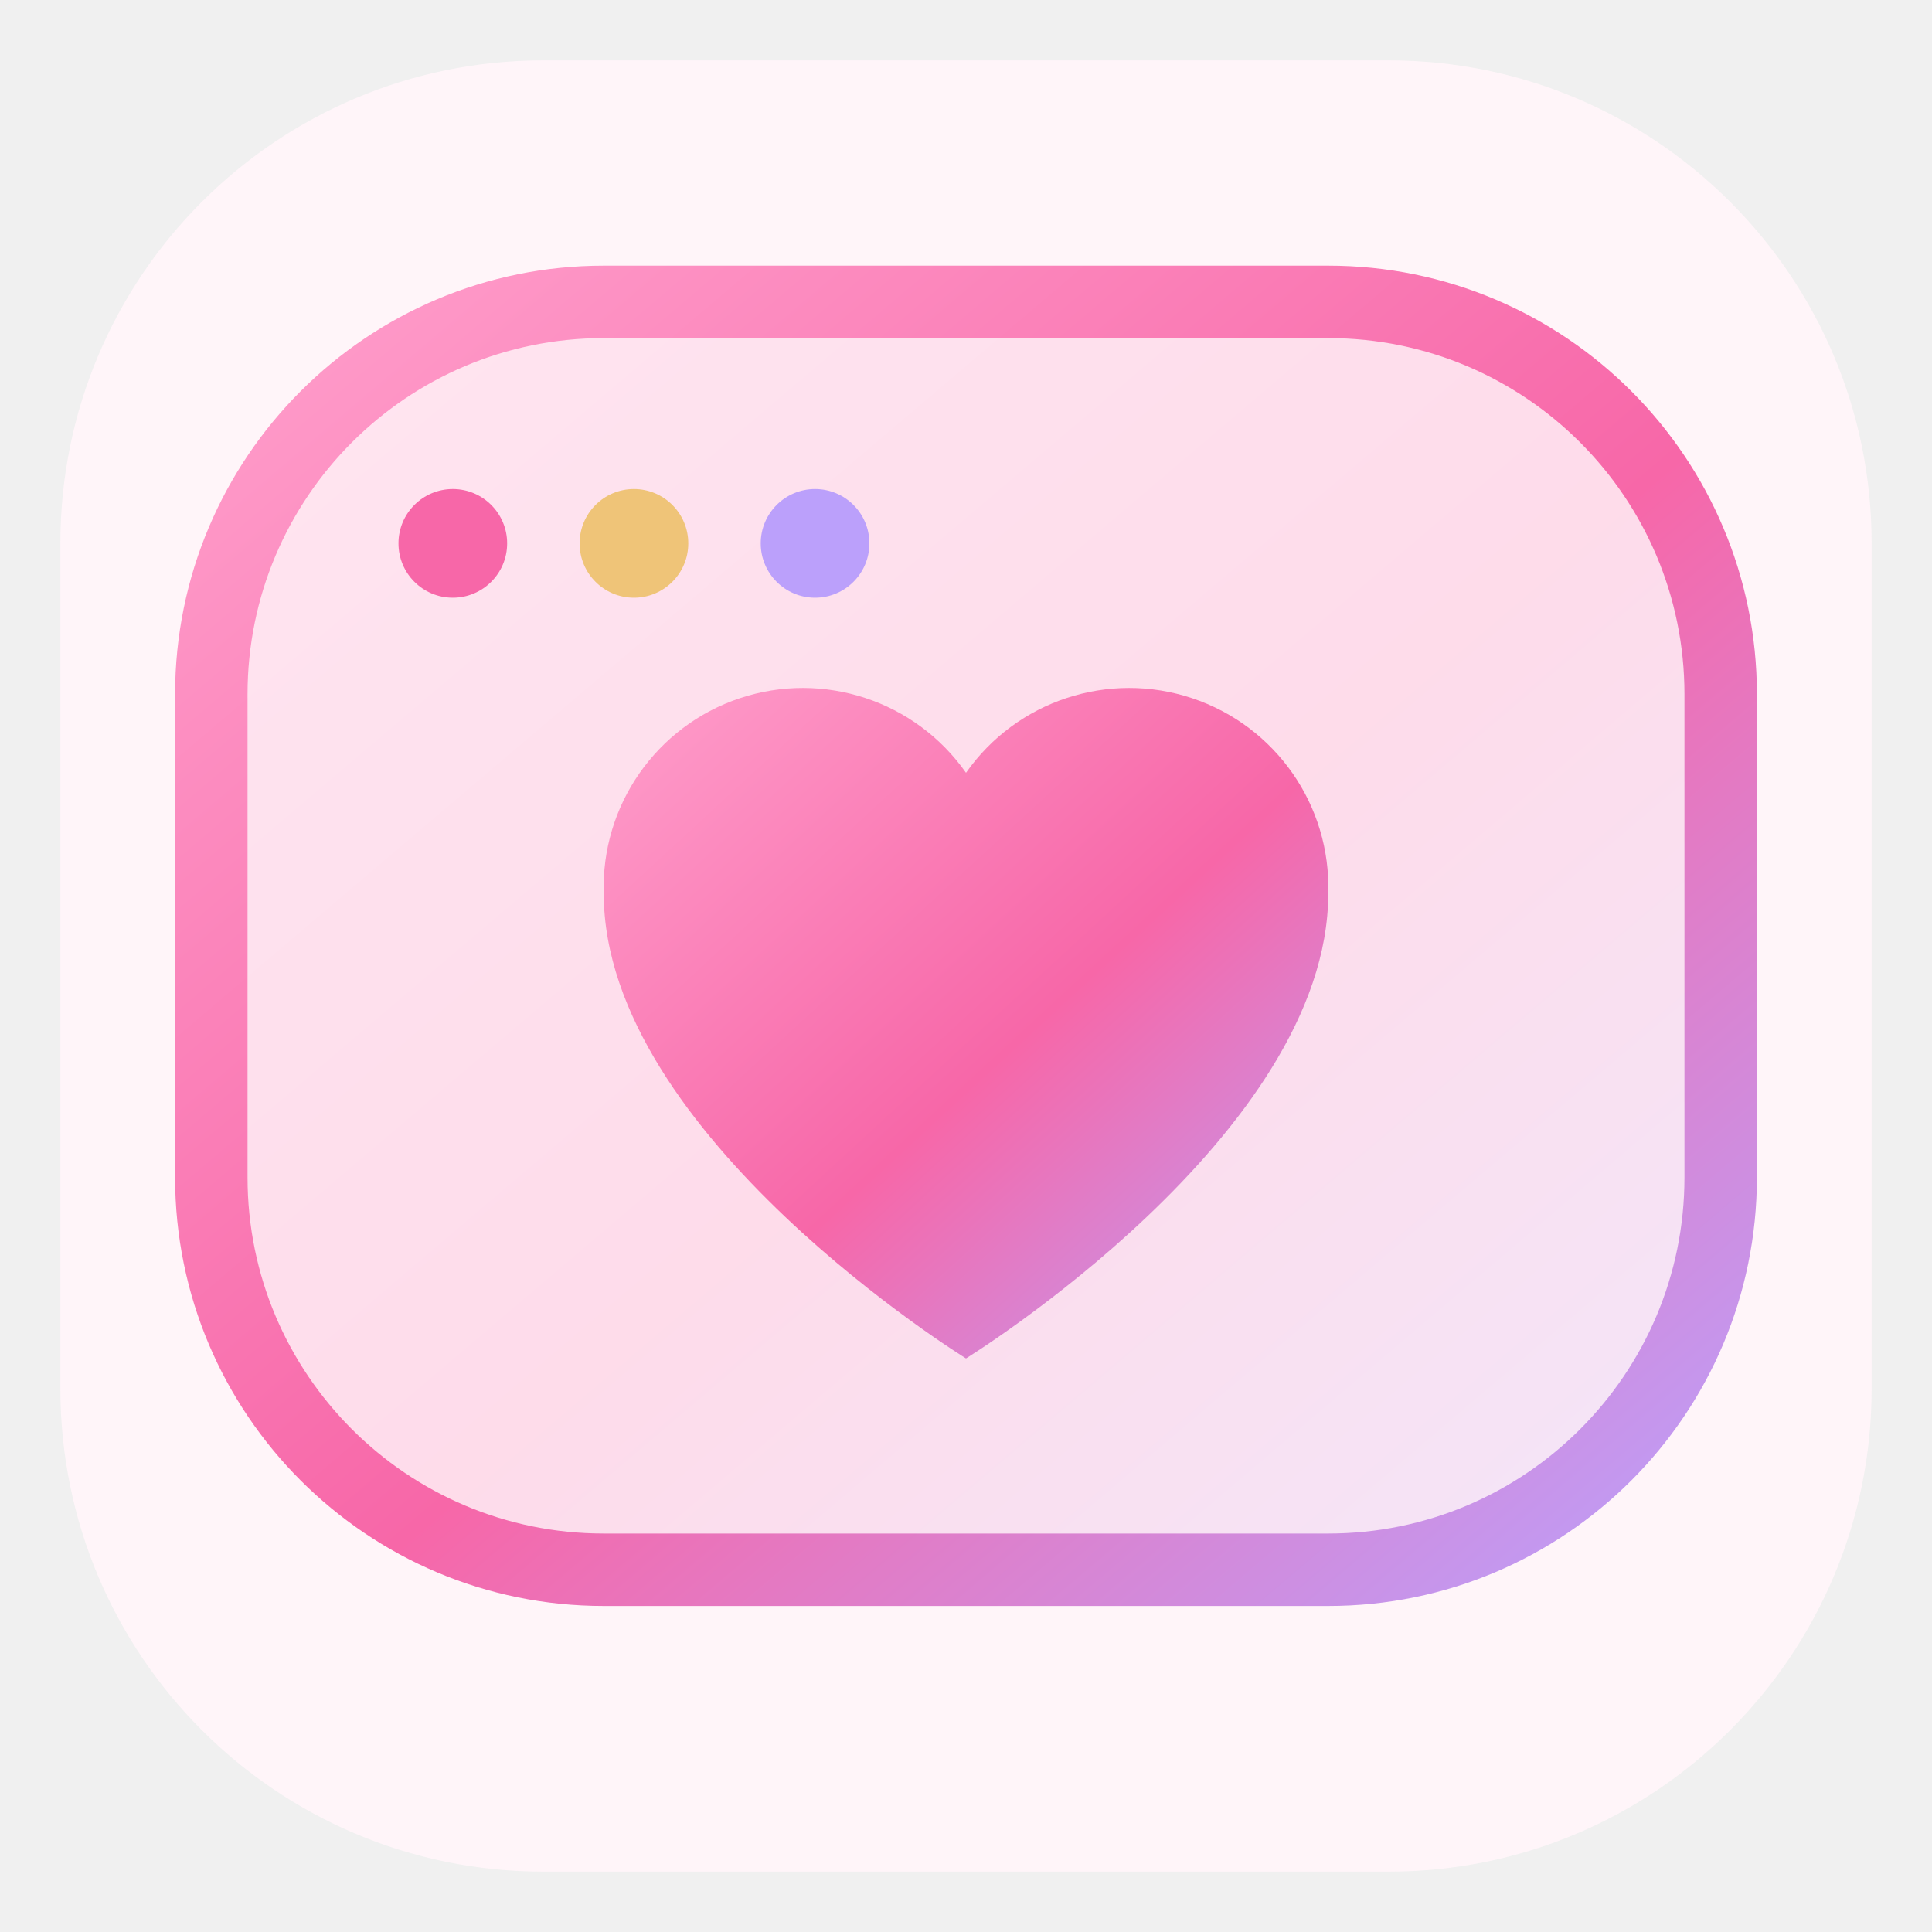
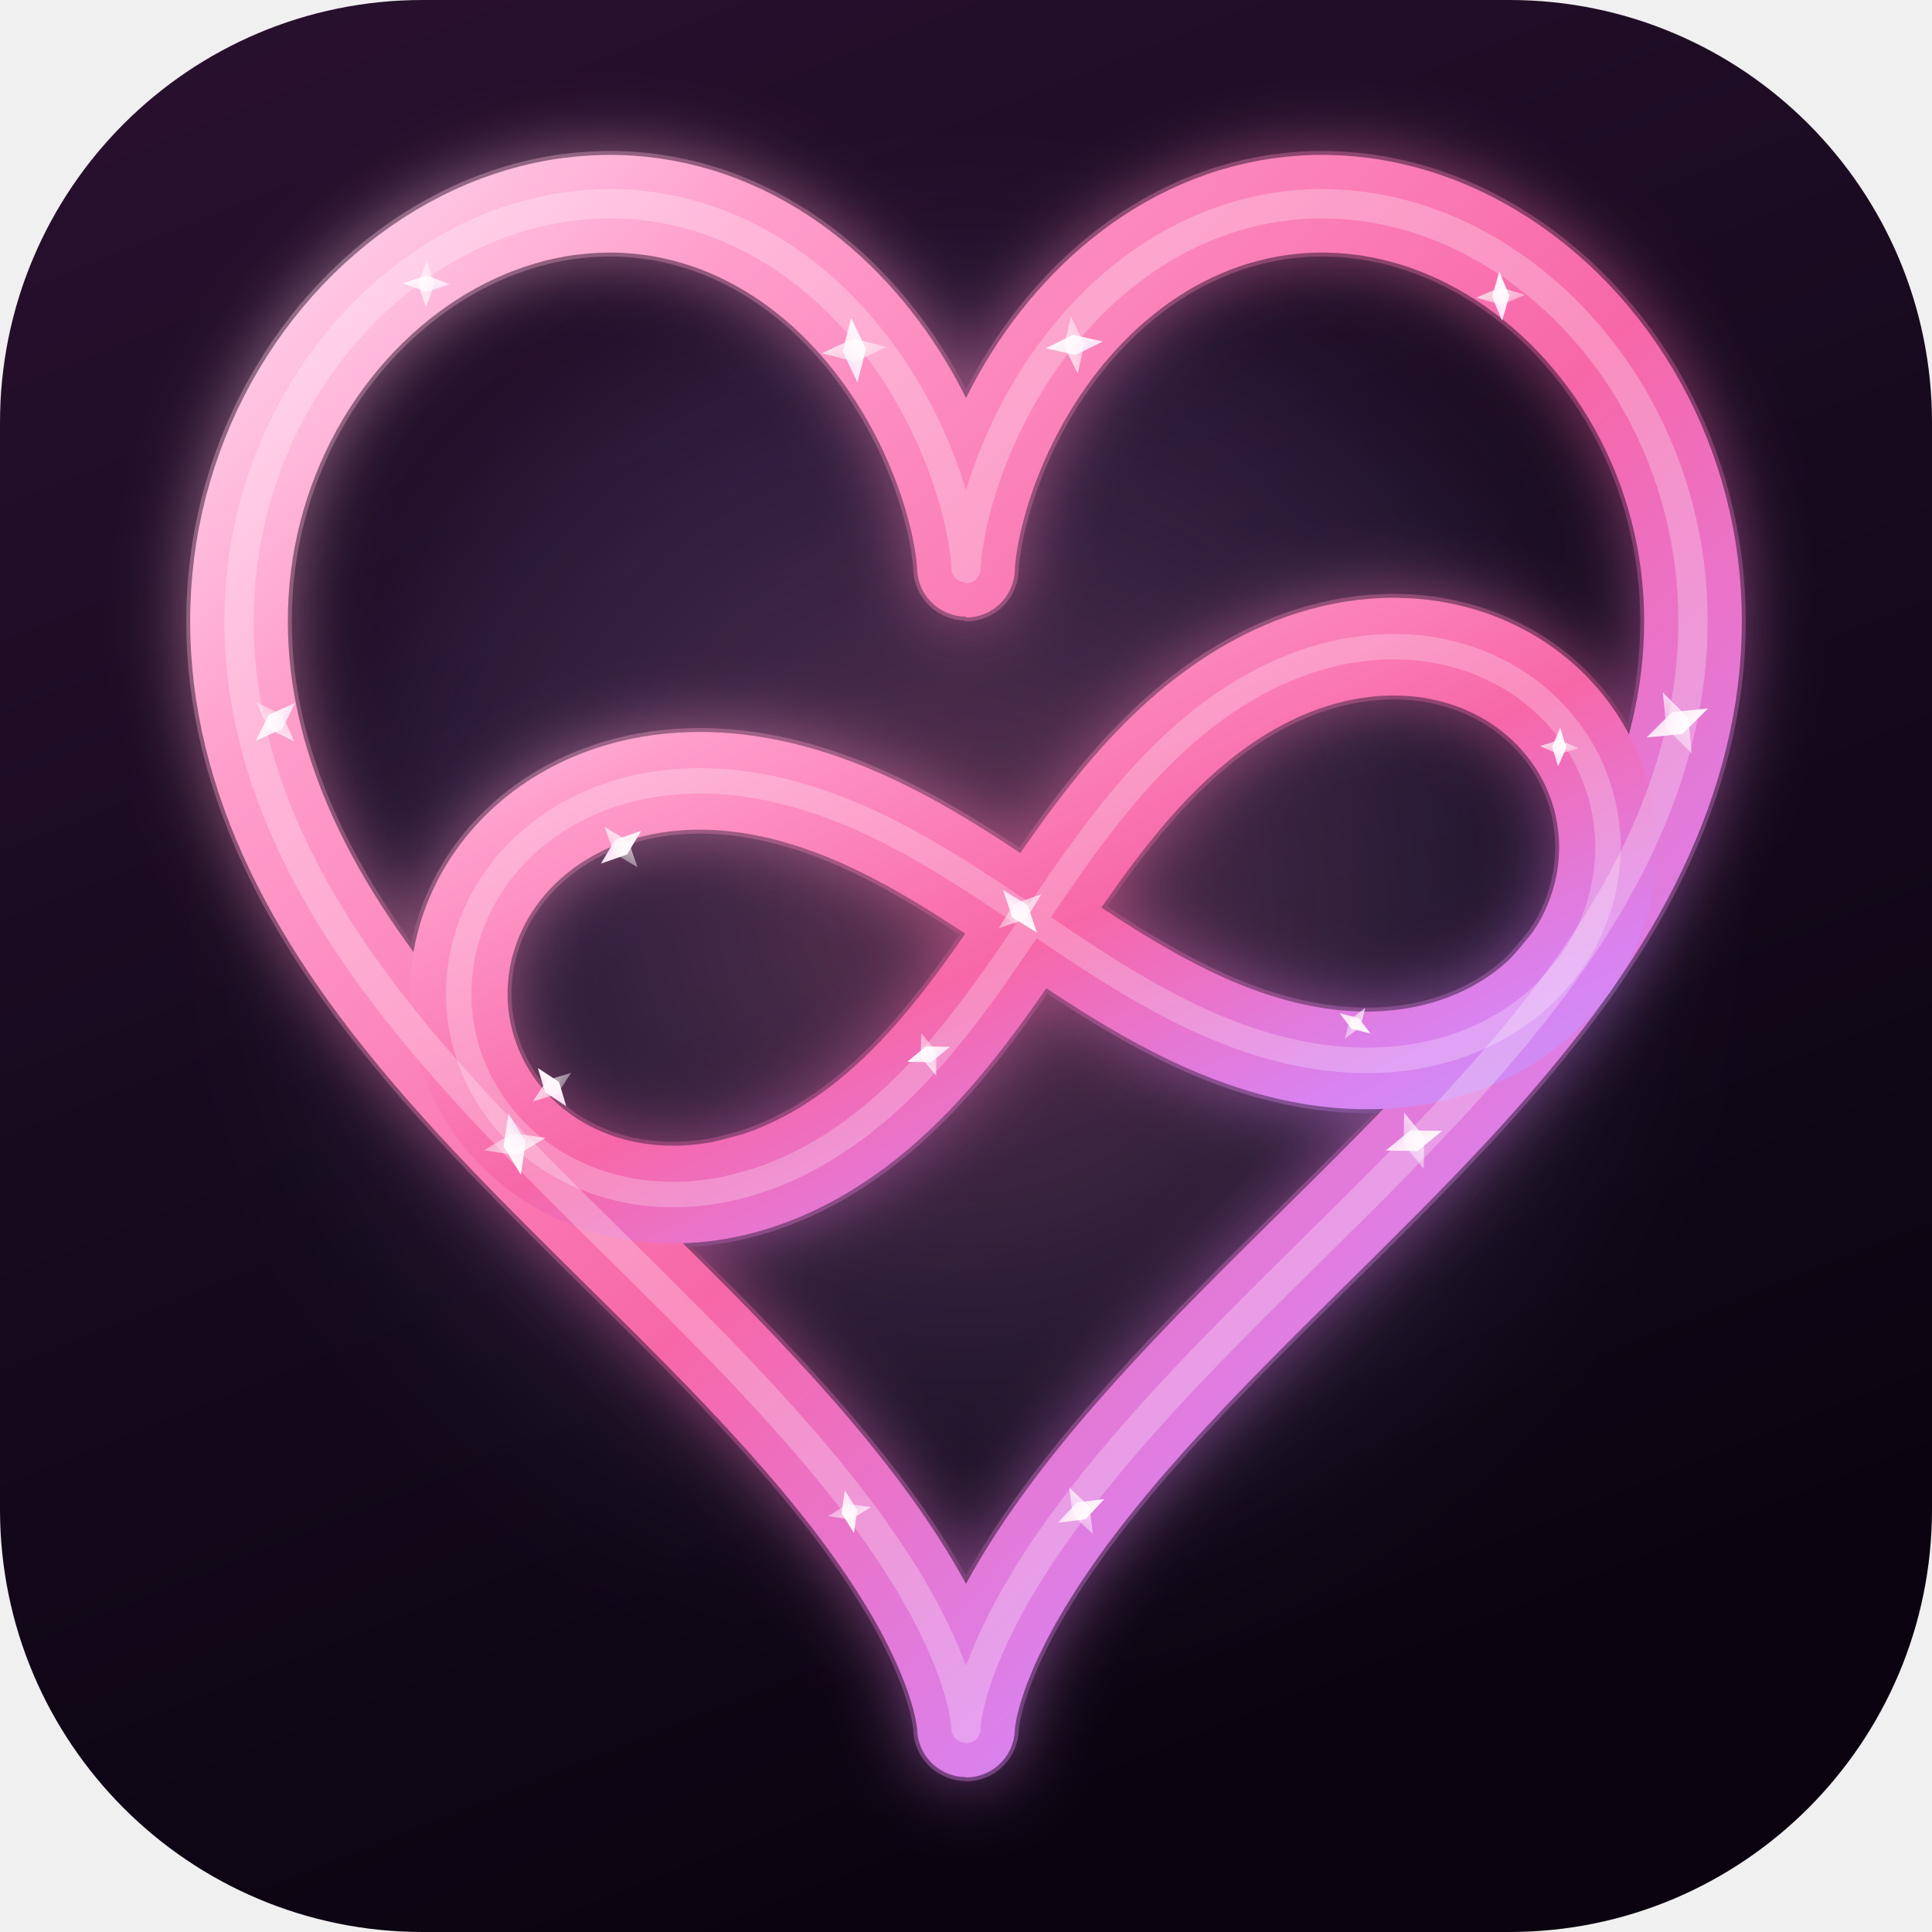
- <svg xmlns="http://www.w3.org/2000/svg" viewBox="0 0 64 64" width="64" height="64">
+ <svg xmlns="http://www.w3.org/2000/svg" viewBox="0 0 512 512" width="512" height="512" role="img" aria-label="LoveOS">
  <defs>
-     <linearGradient id="g" x1="0" y1="0" x2="1" y2="1">
-       <stop offset="0%" stop-color="#ff9ecb" />
-       <stop offset="55%" stop-color="#f767a8" />
+     <linearGradient id="ribbonL" x1="0" y1="0" x2="1" y2="1">
+       <stop offset="0%" stop-color="#ffd9ee" />
+       <stop offset="18%" stop-color="#ff9ecb" />
+       <stop offset="52%" stop-color="#f767a8" />
+       <stop offset="78%" stop-color="#d982f0" />
      <stop offset="100%" stop-color="#bba0fb" />
    </linearGradient>
+     <linearGradient id="bgL" x1="0" y1="0" x2="0.4" y2="1">
+       <stop offset="0%" stop-color="#2a1030" />
+       <stop offset="55%" stop-color="#160a1e" />
+       <stop offset="100%" stop-color="#0b0410" />
+     </linearGradient>
+     <linearGradient id="diamondL" x1="0" y1="0" x2="1" y2="1">
+       <stop offset="0%" stop-color="#ffffff" />
+       <stop offset="60%" stop-color="#ffeaf6" />
+       <stop offset="100%" stop-color="#e8d6ff" />
+     </linearGradient>
+     <linearGradient id="diamond2L" x1="0" y1="1" x2="1" y2="0">
+       <stop offset="0%" stop-color="#ffffff" stop-opacity=".95" />
+       <stop offset="100%" stop-color="#ffffff" stop-opacity=".35" />
+     </linearGradient>
+     <radialGradient id="haloL" cx="50%" cy="48%" r="52%">
+       <stop offset="0%" stop-color="#ff8cc0" stop-opacity=".30" />
+       <stop offset="70%" stop-color="#bba0fb" stop-opacity=".08" />
+       <stop offset="100%" stop-color="#000" stop-opacity="0" />
+     </radialGradient>
+     <filter id="glowL" x="-30%" y="-30%" width="160%" height="160%">
+       <feGaussianBlur stdDeviation="9" result="b" />
+       <feMerge>
+         <feMergeNode in="b" />
+         <feMergeNode in="SourceGraphic" />
+       </feMerge>
+     </filter>
  </defs>
-   <rect x="2" y="2" width="60" height="60" rx="16" fill="#fff5f9" />
-   <rect x="7" y="10" width="50" height="42" rx="13" fill="url(#g)" opacity=".18" />
-   <rect x="7" y="10" width="50" height="42" rx="13" fill="none" stroke="url(#g)" stroke-width="2.4" />
-   <circle cx="15" cy="18" r="1.8" fill="#f767a8" />
-   <circle cx="21" cy="18" r="1.8" fill="#efc478" />
-   <circle cx="27" cy="18" r="1.8" fill="#bba0fb" />
-   <path d="M32 45s-12-7.4-12-15.4A6.6 6.6 0 0 1 32 25.6a6.6 6.6 0 0 1 12 4C44 37.6 32 45 32 45Z" fill="url(#g)" />
+   <defs>
+     <clipPath id="clipL">
+       <rect width="512" height="512" rx="112" />
+     </clipPath>
+   </defs>
+   <rect width="512" height="512" rx="112" fill="url(#bgL)" />
+   <g clip-path="url(#clipL)">
+     <circle cx="256" cy="248" r="212" fill="url(#haloL)" />
+     <g filter="url(#glowL)" opacity=".5">
+       <path d="M256 458C255.99 457.88 256.01 457.76 255.96 457.29C255.92 456.83 255.87 456.12 255.71 455.19C255.56 454.27 255.37 453.1 255.04 451.73C254.72 450.37 254.32 448.77 253.76 446.99C253.2 445.2 252.54 443.2 251.69 441.03C250.85 438.87 249.86 436.5 248.69 433.98C247.51 431.47 246.17 428.77 244.64 425.94C243.1 423.12 241.37 420.13 239.45 417.05C237.53 413.96 235.41 410.72 233.09 407.41C230.78 404.09 228.26 400.65 225.55 397.14C222.85 393.63 219.94 390.03 216.87 386.36C213.8 382.7 210.54 378.95 207.13 375.15C203.72 371.36 200.13 367.5 196.44 363.59C192.74 359.69 188.88 355.73 184.94 351.74C181.01 347.74 176.94 343.7 172.83 339.61C168.73 335.53 164.52 331.41 160.32 327.24C156.12 323.07 151.85 318.87 147.63 314.61C143.41 310.36 139.16 306.07 135.01 301.72C130.85 297.38 126.71 292.99 122.71 288.54C118.71 284.1 114.76 279.61 110.99 275.05C107.22 270.5 103.55 265.89 100.09 261.23C96.64 256.57 93.33 251.84 90.26 247.07C87.2 242.29 84.31 237.45 81.71 232.57C79.1 227.69 76.71 222.74 74.62 217.77C72.53 212.8 70.69 207.77 69.16 202.72C67.63 197.68 66.38 192.59 65.45 187.52C64.51 182.44 63.88 177.33 63.57 172.26C63.26 167.2 63.26 162.12 63.57 157.11C63.88 152.11 64.51 147.11 65.45 142.23C66.38 137.35 67.63 132.52 69.16 127.83C70.69 123.14 72.53 118.53 74.62 114.11C76.71 109.69 79.1 105.38 81.71 101.3C84.31 97.22 87.2 93.3 90.26 89.64C93.33 85.97 96.64 82.5 100.09 79.33C103.55 76.15 107.22 73.2 110.99 70.57C114.76 67.94 118.71 65.58 122.71 63.55C126.71 61.52 130.85 59.79 135.01 58.4C139.16 57.01 143.41 55.93 147.63 55.2C151.85 54.47 156.12 54.07 160.32 54C164.52 53.93 168.73 54.2 172.83 54.78C176.94 55.36 181.01 56.27 184.94 57.46C188.88 58.65 192.74 60.16 196.44 61.91C200.13 63.65 203.72 65.7 207.13 67.93C210.54 70.16 213.8 72.66 216.87 75.28C219.94 77.9 222.85 80.75 225.55 83.67C228.26 86.58 230.78 89.67 233.09 92.77C235.41 95.86 237.53 99.07 239.45 102.23C241.37 105.38 243.1 108.59 244.64 111.68C246.17 114.78 247.51 117.87 248.69 120.78C249.86 123.69 250.85 126.54 251.69 129.16C252.54 131.78 253.2 134.27 253.76 136.5C254.32 138.73 254.72 140.78 255.04 142.53C255.37 144.28 255.56 145.8 255.71 147.01C255.87 148.21 255.92 149.15 255.96 149.76C256.01 150.38 255.99 150.7 256 150.7C256.01 150.7 255.99 150.38 256.04 149.76C256.08 149.15 256.13 148.21 256.29 147.01C256.44 145.8 256.63 144.28 256.96 142.53C257.28 140.78 257.68 138.73 258.24 136.5C258.8 134.27 259.46 131.78 260.31 129.16C261.15 126.54 262.14 123.69 263.31 120.78C264.49 117.87 265.83 114.78 267.36 111.68C268.9 108.59 270.63 105.38 272.55 102.23C274.47 99.07 276.59 95.86 278.91 92.77C281.22 89.67 283.74 86.58 286.45 83.67C289.15 80.75 292.06 77.9 295.13 75.28C298.2 72.66 301.46 70.16 304.87 67.93C308.28 65.7 311.87 63.65 315.56 61.91C319.26 60.16 323.12 58.65 327.06 57.46C330.99 56.27 335.06 55.36 339.17 54.78C343.27 54.2 347.48 53.93 351.68 54C355.88 54.07 360.15 54.47 364.37 55.2C368.59 55.93 372.84 57.01 376.99 58.4C381.15 59.79 385.29 61.52 389.29 63.55C393.29 65.58 397.24 67.94 401.01 70.57C404.78 73.2 408.45 76.15 411.91 79.33C415.36 82.5 418.67 85.97 421.74 89.64C424.8 93.3 427.69 97.22 430.29 101.3C432.9 105.38 435.29 109.69 437.38 114.11C439.47 118.53 441.31 123.14 442.84 127.83C444.37 132.52 445.62 137.35 446.55 142.23C447.49 147.11 448.12 152.11 448.43 157.11C448.74 162.12 448.74 167.2 448.43 172.26C448.12 177.33 447.49 182.44 446.55 187.52C445.62 192.59 444.37 197.68 442.84 202.72C441.31 207.77 439.47 212.8 437.38 217.77C435.29 222.74 432.9 227.69 430.29 232.57C427.69 237.45 424.8 242.29 421.74 247.07C418.67 251.84 415.36 256.57 411.91 261.23C408.45 265.89 404.78 270.5 401.01 275.05C397.24 279.61 393.29 284.1 389.29 288.54C385.29 292.99 381.15 297.38 376.99 301.72C372.84 306.07 368.59 310.36 364.37 314.61C360.15 318.87 355.88 323.07 351.68 327.24C347.48 331.41 343.27 335.53 339.17 339.61C335.06 343.7 330.99 347.74 327.06 351.74C323.12 355.73 319.26 359.69 315.56 363.59C311.87 367.5 308.28 371.36 304.87 375.15C301.46 378.95 298.2 382.7 295.13 386.36C292.06 390.03 289.15 393.63 286.45 397.14C283.74 400.65 281.22 404.09 278.91 407.41C276.59 410.72 274.47 413.96 272.55 417.05C270.63 420.13 268.9 423.12 267.36 425.94C265.83 428.77 264.49 431.47 263.31 433.98C262.14 436.5 261.15 438.87 260.31 441.03C259.46 443.2 258.8 445.2 258.24 446.99C257.68 448.77 257.28 450.37 256.96 451.73C256.63 453.1 256.44 454.27 256.29 455.19C256.13 456.12 256.08 456.83 256.04 457.29C255.99 457.76 256.01 457.88 256 458C255.99 458.12 256.01 458.12 256 458Z" fill="none" stroke="url(#ribbonL)" stroke-width="27.96" stroke-linejoin="round" stroke-linecap="round" />
+       <path d="M416.48 254.9C415.16 256.41 411.45 261.28 408.57 263.97C405.69 266.67 402.48 269.05 399.21 271.08C395.94 273.11 392.44 274.79 388.96 276.17C385.47 277.55 381.86 278.58 378.29 279.36C374.73 280.14 371.12 280.59 367.58 280.84C364.04 281.09 360.51 281.06 357.06 280.86C353.62 280.66 350.22 280.23 346.91 279.66C343.59 279.09 340.35 278.33 337.18 277.47C334.02 276.61 330.93 275.59 327.91 274.49C324.9 273.4 321.96 272.18 319.08 270.9C316.21 269.62 313.41 268.25 310.66 266.84C307.91 265.42 305.22 263.94 302.58 262.42C299.93 260.91 297.34 259.33 294.77 257.75C292.2 256.16 289.68 254.53 287.18 252.9C284.67 251.26 282.19 249.6 279.71 247.94C277.24 246.28 274.78 244.6 272.31 242.93C269.84 241.27 267.38 239.59 264.89 237.94C262.41 236.29 259.92 234.64 257.39 233.02C254.86 231.4 252.31 229.79 249.71 228.23C247.12 226.67 244.49 225.13 241.8 223.65C239.11 222.18 236.38 220.73 233.58 219.37C230.78 218.01 227.93 216.69 225 215.49C222.06 214.28 219.07 213.14 215.99 212.13C212.91 211.13 209.76 210.21 206.53 209.46C203.3 208.71 199.99 208.07 196.62 207.65C193.25 207.23 189.79 206.95 186.3 206.93C182.81 206.91 179.24 207.06 175.68 207.52C172.12 207.98 168.5 208.66 164.95 209.68C161.4 210.7 157.82 212 154.41 213.64C150.99 215.29 147.59 217.26 144.46 219.57C141.33 221.88 138.29 224.55 135.63 227.51C132.97 230.47 130.5 233.8 128.51 237.34C126.51 240.87 124.82 244.76 123.67 248.71C122.53 252.66 121.79 256.9 121.61 261.05C121.43 265.2 121.76 269.52 122.59 273.6C123.42 277.68 124.8 281.79 126.58 285.53C128.36 289.28 130.69 292.9 133.28 296.09C135.88 299.28 138.94 302.2 142.14 304.68C145.35 307.16 148.91 309.27 152.5 310.96C156.1 312.66 159.92 313.94 163.69 314.86C167.47 315.79 171.35 316.29 175.13 316.49C178.91 316.7 182.7 316.52 186.36 316.1C190.02 315.69 193.62 314.93 197.08 314C200.53 313.07 203.89 311.85 207.1 310.51C210.31 309.16 213.39 307.59 216.35 305.93C219.3 304.26 222.11 302.42 224.81 300.51C227.52 298.6 230.08 296.56 232.55 294.48C235.01 292.39 237.36 290.2 239.61 287.99C241.87 285.77 244.02 283.48 246.1 281.17C248.19 278.86 250.17 276.5 252.11 274.13C254.05 271.76 255.91 269.35 257.73 266.93C259.56 264.52 261.32 262.08 263.06 259.64C264.8 257.19 266.5 254.73 268.19 252.28C269.89 249.82 271.55 247.35 273.23 244.89C274.9 242.42 276.56 239.95 278.25 237.49C279.93 235.03 281.62 232.57 283.35 230.13C285.08 227.68 286.82 225.23 288.62 222.81C290.42 220.38 292.25 217.97 294.16 215.58C296.07 213.2 298.02 210.82 300.06 208.5C302.1 206.17 304.21 203.86 306.42 201.62C308.63 199.38 310.92 197.16 313.34 195.04C315.75 192.91 318.26 190.83 320.9 188.88C323.54 186.92 326.29 185.02 329.18 183.29C332.07 181.56 335.08 179.91 338.23 178.48C341.38 177.05 344.67 175.74 348.07 174.69C351.47 173.65 355.01 172.77 358.62 172.22C362.24 171.66 365.99 171.33 369.75 171.37C373.51 171.41 377.38 171.73 381.17 172.47C384.96 173.21 388.82 174.29 392.47 175.79C396.12 177.3 399.78 179.2 403.1 181.49C406.42 183.78 409.63 186.5 412.39 189.53C415.16 192.55 417.69 196.01 419.69 199.64C421.68 203.27 423.32 207.28 424.39 211.3C425.46 215.32 426.06 219.62 426.13 223.77C426.19 227.93 425.72 232.22 424.8 236.24C423.88 240.26 422.42 244.26 420.62 247.92C418.82 251.57 416.52 255.06 414.01 258.17C411.5 261.28 408.58 264.12 405.55 266.6C402.52 269.07 399.18 271.21 395.82 273.02C392.46 274.83 388.91 276.28 385.39 277.45C381.86 278.62 378.23 279.45 374.67 280.04C371.1 280.63 367.51 280.91 364 281C360.49 281.09 357 280.91 353.59 280.58C350.19 280.25 346.84 279.69 343.57 279.02C340.31 278.35 337.12 277.49 334 276.54C330.89 275.6 327.85 274.5 324.89 273.34C321.92 272.18 319.03 270.9 316.2 269.58C313.37 268.25 310.61 266.83 307.9 265.38C305.18 263.93 302.53 262.41 299.91 260.87C297.3 259.33 294.73 257.73 292.19 256.13C289.64 254.52 287.14 252.88 284.65 251.23C282.15 249.59 279.69 247.92 277.21 246.25C274.74 244.59 272.29 242.91 269.81 241.24C267.34 239.58 264.87 237.91 262.38 236.27C259.88 234.62 257.37 232.99 254.82 231.38C252.27 229.78 249.7 228.2 247.07 226.66C244.45 225.12 241.79 223.61 239.07 222.17C236.34 220.73 233.57 219.32 230.73 218.01C227.89 216.7 224.99 215.43 222.01 214.29C219.03 213.15 215.98 212.07 212.85 211.15C209.72 210.22 206.52 209.39 203.24 208.74C199.96 208.1 196.6 207.57 193.18 207.27C189.77 206.98 186.26 206.84 182.74 206.97C179.22 207.1 175.63 207.42 172.06 208.06C168.5 208.7 164.87 209.58 161.35 210.81C157.84 212.03 154.3 213.55 150.96 215.42C147.62 217.29 144.32 219.49 141.33 222.02C138.33 224.56 135.46 227.46 133.01 230.62C130.55 233.79 128.32 237.33 126.59 241.03C124.87 244.72 123.48 248.75 122.65 252.8C121.82 256.85 121.44 261.14 121.6 265.3C121.76 269.46 122.45 273.74 123.61 277.74C124.77 281.73 126.49 285.7 128.56 289.28C130.64 292.87 133.24 296.26 136.06 299.23C138.89 302.19 142.15 304.84 145.51 307.06C148.87 309.28 152.54 311.11 156.22 312.54C159.89 313.98 163.76 314.99 167.55 315.66C171.34 316.33 175.21 316.59 178.96 316.57C182.71 316.56 186.45 316.17 190.04 315.57C193.64 314.97 198.79 313.4 200.54 312.96" fill="none" stroke="url(#ribbonL)" stroke-width="27.96" stroke-linejoin="round" stroke-linecap="round" />
+     </g>
+     <path d="M256 458C255.99 457.88 256.01 457.76 255.96 457.29C255.92 456.83 255.87 456.12 255.71 455.19C255.56 454.27 255.37 453.1 255.04 451.73C254.72 450.37 254.32 448.77 253.76 446.99C253.2 445.2 252.54 443.2 251.69 441.03C250.85 438.87 249.86 436.5 248.69 433.98C247.51 431.47 246.17 428.77 244.64 425.94C243.1 423.12 241.37 420.13 239.45 417.05C237.53 413.96 235.41 410.72 233.09 407.41C230.78 404.09 228.26 400.65 225.55 397.14C222.85 393.63 219.94 390.03 216.87 386.36C213.8 382.7 210.54 378.95 207.13 375.15C203.72 371.36 200.13 367.5 196.44 363.59C192.74 359.69 188.88 355.73 184.94 351.74C181.01 347.74 176.94 343.7 172.83 339.61C168.73 335.53 164.52 331.41 160.32 327.24C156.12 323.07 151.85 318.87 147.63 314.61C143.41 310.36 139.16 306.07 135.01 301.72C130.85 297.38 126.71 292.99 122.71 288.54C118.71 284.1 114.76 279.61 110.99 275.05C107.22 270.5 103.55 265.89 100.09 261.23C96.64 256.57 93.33 251.84 90.26 247.07C87.2 242.29 84.31 237.45 81.71 232.57C79.1 227.69 76.71 222.74 74.62 217.77C72.53 212.8 70.69 207.77 69.16 202.72C67.63 197.68 66.38 192.59 65.45 187.52C64.51 182.44 63.88 177.33 63.57 172.26C63.26 167.2 63.26 162.12 63.57 157.11C63.88 152.11 64.51 147.11 65.45 142.23C66.38 137.35 67.63 132.52 69.16 127.83C70.69 123.14 72.53 118.53 74.62 114.11C76.71 109.69 79.1 105.38 81.71 101.3C84.31 97.22 87.2 93.3 90.26 89.64C93.33 85.97 96.64 82.5 100.09 79.33C103.55 76.15 107.22 73.2 110.99 70.57C114.76 67.94 118.71 65.58 122.71 63.55C126.71 61.52 130.85 59.79 135.01 58.4C139.16 57.01 143.41 55.93 147.63 55.2C151.85 54.47 156.12 54.07 160.32 54C164.52 53.93 168.73 54.2 172.83 54.78C176.94 55.36 181.01 56.27 184.94 57.46C188.88 58.65 192.74 60.16 196.44 61.91C200.13 63.65 203.72 65.7 207.13 67.93C210.54 70.16 213.8 72.66 216.87 75.28C219.94 77.9 222.85 80.75 225.55 83.67C228.26 86.58 230.78 89.67 233.09 92.77C235.41 95.86 237.53 99.07 239.45 102.23C241.37 105.38 243.1 108.59 244.64 111.68C246.17 114.78 247.51 117.87 248.69 120.78C249.86 123.69 250.85 126.54 251.69 129.16C252.54 131.78 253.2 134.27 253.76 136.5C254.32 138.73 254.72 140.78 255.04 142.53C255.37 144.28 255.56 145.8 255.71 147.01C255.87 148.21 255.92 149.15 255.96 149.76C256.01 150.38 255.99 150.7 256 150.7C256.01 150.7 255.99 150.38 256.04 149.76C256.08 149.15 256.13 148.21 256.29 147.01C256.44 145.8 256.63 144.28 256.96 142.53C257.28 140.78 257.68 138.73 258.24 136.5C258.8 134.27 259.46 131.78 260.31 129.16C261.15 126.54 262.14 123.69 263.31 120.78C264.49 117.87 265.83 114.78 267.36 111.68C268.9 108.59 270.63 105.38 272.55 102.23C274.47 99.07 276.59 95.86 278.91 92.77C281.22 89.67 283.74 86.58 286.45 83.67C289.15 80.75 292.06 77.9 295.13 75.28C298.2 72.66 301.46 70.16 304.87 67.93C308.28 65.7 311.87 63.65 315.56 61.91C319.26 60.16 323.12 58.65 327.06 57.46C330.99 56.27 335.06 55.36 339.17 54.78C343.27 54.2 347.48 53.93 351.68 54C355.88 54.07 360.15 54.47 364.37 55.2C368.59 55.93 372.84 57.01 376.99 58.4C381.15 59.79 385.29 61.52 389.29 63.55C393.29 65.58 397.24 67.94 401.01 70.57C404.78 73.2 408.45 76.15 411.91 79.33C415.36 82.5 418.67 85.97 421.74 89.64C424.8 93.3 427.69 97.22 430.29 101.3C432.9 105.38 435.29 109.69 437.38 114.11C439.47 118.53 441.31 123.14 442.84 127.83C444.37 132.52 445.62 137.35 446.55 142.23C447.49 147.11 448.12 152.11 448.43 157.11C448.74 162.12 448.74 167.2 448.43 172.26C448.12 177.33 447.49 182.44 446.55 187.52C445.62 192.59 444.37 197.68 442.84 202.72C441.31 207.77 439.47 212.8 437.38 217.77C435.29 222.74 432.9 227.69 430.29 232.57C427.69 237.45 424.8 242.29 421.74 247.07C418.67 251.84 415.36 256.57 411.91 261.23C408.45 265.89 404.78 270.5 401.01 275.05C397.24 279.61 393.29 284.1 389.29 288.54C385.29 292.99 381.15 297.38 376.99 301.72C372.84 306.07 368.59 310.36 364.37 314.61C360.15 318.87 355.88 323.07 351.68 327.24C347.48 331.41 343.27 335.53 339.17 339.61C335.06 343.7 330.99 347.74 327.06 351.74C323.12 355.73 319.26 359.69 315.56 363.59C311.87 367.5 308.28 371.36 304.87 375.15C301.46 378.95 298.2 382.7 295.13 386.36C292.06 390.03 289.15 393.63 286.45 397.14C283.74 400.65 281.22 404.09 278.91 407.41C276.59 410.72 274.47 413.96 272.55 417.05C270.63 420.13 268.9 423.12 267.36 425.94C265.83 428.77 264.49 431.47 263.31 433.98C262.14 436.5 261.15 438.87 260.31 441.03C259.46 443.2 258.8 445.2 258.24 446.99C257.68 448.77 257.28 450.37 256.96 451.73C256.63 453.1 256.44 454.27 256.29 455.19C256.13 456.12 256.08 456.83 256.04 457.29C255.99 457.76 256.01 457.88 256 458C255.99 458.12 256.01 458.12 256 458Z" fill="none" stroke="url(#ribbonL)" stroke-width="25.89" stroke-linejoin="round" stroke-linecap="round" />
+     <path d="M416.48 254.9C415.16 256.41 411.45 261.28 408.57 263.97C405.69 266.67 402.48 269.05 399.21 271.08C395.94 273.11 392.44 274.79 388.96 276.17C385.47 277.55 381.86 278.58 378.29 279.36C374.73 280.14 371.12 280.59 367.58 280.84C364.04 281.09 360.51 281.06 357.06 280.86C353.62 280.66 350.22 280.23 346.91 279.66C343.59 279.09 340.35 278.33 337.18 277.47C334.02 276.61 330.93 275.59 327.91 274.49C324.9 273.4 321.96 272.18 319.08 270.9C316.21 269.62 313.41 268.25 310.66 266.84C307.91 265.42 305.22 263.94 302.58 262.42C299.93 260.91 297.34 259.33 294.77 257.75C292.2 256.16 289.68 254.53 287.18 252.9C284.67 251.26 282.19 249.6 279.71 247.94C277.24 246.28 274.78 244.6 272.31 242.93C269.84 241.27 267.38 239.59 264.89 237.94C262.41 236.29 259.92 234.64 257.39 233.02C254.86 231.4 252.31 229.79 249.71 228.23C247.12 226.67 244.49 225.13 241.8 223.65C239.11 222.18 236.38 220.73 233.58 219.37C230.78 218.01 227.93 216.69 225 215.49C222.06 214.28 219.07 213.14 215.99 212.13C212.91 211.13 209.76 210.21 206.53 209.46C203.3 208.71 199.99 208.07 196.62 207.65C193.25 207.23 189.79 206.95 186.3 206.93C182.81 206.91 179.24 207.06 175.68 207.52C172.12 207.98 168.5 208.66 164.95 209.68C161.4 210.7 157.82 212 154.41 213.64C150.99 215.29 147.59 217.26 144.46 219.57C141.33 221.88 138.29 224.55 135.63 227.51C132.97 230.47 130.5 233.8 128.51 237.34C126.51 240.87 124.82 244.76 123.67 248.71C122.53 252.66 121.79 256.9 121.61 261.05C121.43 265.2 121.76 269.52 122.59 273.6C123.42 277.68 124.8 281.79 126.58 285.53C128.36 289.28 130.69 292.9 133.28 296.09C135.88 299.28 138.94 302.2 142.14 304.68C145.35 307.16 148.91 309.27 152.5 310.96C156.1 312.66 159.92 313.94 163.69 314.86C167.47 315.79 171.35 316.29 175.13 316.49C178.91 316.7 182.7 316.52 186.36 316.1C190.02 315.69 193.62 314.93 197.08 314C200.53 313.07 203.89 311.85 207.1 310.51C210.31 309.16 213.39 307.59 216.35 305.93C219.3 304.26 222.11 302.42 224.81 300.51C227.52 298.6 230.08 296.56 232.55 294.48C235.01 292.39 237.36 290.2 239.61 287.99C241.87 285.77 244.02 283.48 246.1 281.17C248.19 278.86 250.17 276.5 252.11 274.13C254.05 271.76 255.91 269.35 257.73 266.93C259.56 264.52 261.32 262.08 263.06 259.64C264.8 257.19 266.5 254.73 268.19 252.28C269.89 249.82 271.55 247.35 273.23 244.89C274.9 242.42 276.56 239.95 278.25 237.49C279.93 235.03 281.62 232.57 283.35 230.13C285.08 227.68 286.82 225.23 288.62 222.81C290.42 220.38 292.25 217.97 294.16 215.58C296.07 213.2 298.02 210.82 300.06 208.5C302.1 206.17 304.21 203.86 306.42 201.62C308.63 199.38 310.92 197.16 313.34 195.04C315.75 192.91 318.26 190.83 320.9 188.88C323.54 186.92 326.29 185.02 329.18 183.29C332.07 181.56 335.08 179.91 338.23 178.48C341.38 177.05 344.67 175.74 348.07 174.69C351.47 173.65 355.01 172.77 358.62 172.22C362.24 171.66 365.99 171.33 369.75 171.37C373.51 171.41 377.38 171.73 381.17 172.47C384.96 173.21 388.82 174.29 392.47 175.79C396.12 177.3 399.78 179.2 403.1 181.49C406.42 183.78 409.63 186.5 412.39 189.53C415.16 192.55 417.69 196.01 419.69 199.64C421.68 203.27 423.32 207.28 424.39 211.3C425.46 215.32 426.06 219.62 426.13 223.77C426.19 227.93 425.72 232.22 424.8 236.24C423.88 240.26 422.42 244.26 420.62 247.92C418.82 251.57 416.52 255.06 414.01 258.17C411.5 261.28 408.58 264.12 405.55 266.6C402.52 269.07 399.18 271.21 395.82 273.02C392.46 274.83 388.91 276.28 385.39 277.45C381.86 278.62 378.23 279.45 374.67 280.04C371.1 280.63 367.51 280.91 364 281C360.49 281.09 357 280.91 353.59 280.58C350.19 280.25 346.84 279.69 343.57 279.02C340.31 278.35 337.12 277.49 334 276.54C330.89 275.6 327.85 274.5 324.89 273.34C321.92 272.18 319.03 270.9 316.2 269.58C313.37 268.25 310.61 266.83 307.9 265.38C305.18 263.93 302.53 262.41 299.91 260.87C297.3 259.33 294.73 257.73 292.19 256.13C289.64 254.52 287.14 252.88 284.65 251.23C282.15 249.59 279.69 247.92 277.21 246.25C274.74 244.59 272.29 242.91 269.81 241.24C267.34 239.58 264.87 237.91 262.38 236.27C259.88 234.62 257.37 232.99 254.82 231.38C252.27 229.78 249.7 228.2 247.07 226.66C244.45 225.12 241.79 223.61 239.07 222.17C236.34 220.73 233.57 219.32 230.73 218.01C227.89 216.7 224.99 215.43 222.01 214.29C219.03 213.15 215.98 212.07 212.85 211.15C209.72 210.22 206.52 209.39 203.24 208.74C199.96 208.1 196.6 207.57 193.18 207.27C189.77 206.98 186.26 206.84 182.74 206.97C179.22 207.1 175.63 207.42 172.06 208.06C168.5 208.7 164.87 209.58 161.35 210.81C157.84 212.03 154.3 213.55 150.96 215.42C147.62 217.29 144.32 219.49 141.33 222.02C138.33 224.56 135.46 227.46 133.01 230.62C130.55 233.79 128.32 237.33 126.59 241.03C124.87 244.72 123.48 248.75 122.65 252.8C121.82 256.85 121.44 261.14 121.6 265.3C121.76 269.46 122.45 273.74 123.61 277.74C124.77 281.73 126.49 285.7 128.56 289.28C130.64 292.87 133.24 296.26 136.06 299.23C138.89 302.19 142.15 304.84 145.51 307.06C148.87 309.28 152.54 311.11 156.22 312.54C159.89 313.98 163.76 314.99 167.55 315.66C171.34 316.33 175.21 316.59 178.96 316.57C182.71 316.56 186.45 316.17 190.04 315.57C193.64 314.97 198.79 313.4 200.54 312.96" fill="none" stroke="url(#ribbonL)" stroke-width="25.89" stroke-linejoin="round" stroke-linecap="round" />
+     <path d="M256 458C255.99 457.88 256.01 457.76 255.96 457.29C255.92 456.83 255.87 456.12 255.71 455.19C255.56 454.27 255.37 453.1 255.04 451.73C254.72 450.37 254.32 448.77 253.76 446.99C253.2 445.2 252.54 443.2 251.69 441.03C250.85 438.87 249.86 436.5 248.69 433.98C247.51 431.47 246.17 428.77 244.64 425.94C243.1 423.12 241.37 420.13 239.45 417.05C237.53 413.96 235.41 410.72 233.09 407.41C230.78 404.09 228.26 400.65 225.55 397.14C222.85 393.63 219.94 390.03 216.87 386.36C213.8 382.7 210.54 378.95 207.13 375.15C203.72 371.36 200.13 367.5 196.44 363.59C192.74 359.69 188.88 355.73 184.94 351.74C181.01 347.74 176.94 343.7 172.83 339.61C168.73 335.53 164.52 331.41 160.32 327.24C156.12 323.07 151.85 318.87 147.63 314.61C143.41 310.36 139.16 306.07 135.01 301.72C130.85 297.38 126.71 292.99 122.71 288.54C118.71 284.1 114.76 279.61 110.99 275.05C107.22 270.5 103.55 265.89 100.09 261.23C96.64 256.57 93.33 251.84 90.26 247.07C87.2 242.29 84.31 237.45 81.71 232.57C79.1 227.69 76.71 222.74 74.62 217.77C72.53 212.8 70.69 207.77 69.16 202.72C67.63 197.68 66.38 192.59 65.45 187.52C64.51 182.44 63.88 177.33 63.57 172.26C63.26 167.2 63.26 162.12 63.57 157.11C63.88 152.11 64.51 147.11 65.45 142.23C66.38 137.35 67.63 132.52 69.16 127.83C70.69 123.14 72.53 118.53 74.62 114.11C76.71 109.69 79.1 105.38 81.71 101.3C84.31 97.22 87.2 93.3 90.26 89.64C93.33 85.97 96.64 82.5 100.09 79.33C103.55 76.15 107.22 73.2 110.99 70.57C114.76 67.94 118.71 65.58 122.71 63.55C126.71 61.52 130.85 59.79 135.01 58.4C139.16 57.01 143.41 55.93 147.63 55.2C151.85 54.47 156.12 54.07 160.32 54C164.52 53.93 168.73 54.2 172.83 54.78C176.94 55.36 181.01 56.27 184.94 57.46C188.88 58.65 192.74 60.16 196.44 61.91C200.13 63.65 203.72 65.7 207.13 67.93C210.54 70.16 213.8 72.66 216.87 75.28C219.94 77.9 222.85 80.75 225.55 83.67C228.26 86.58 230.78 89.67 233.09 92.77C235.41 95.86 237.53 99.07 239.45 102.23C241.37 105.38 243.1 108.59 244.64 111.68C246.17 114.78 247.51 117.87 248.69 120.78C249.86 123.69 250.85 126.54 251.69 129.16C252.54 131.78 253.2 134.27 253.76 136.5C254.32 138.73 254.72 140.78 255.04 142.53C255.37 144.28 255.56 145.8 255.71 147.01C255.87 148.21 255.92 149.15 255.96 149.76C256.01 150.38 255.99 150.7 256 150.7C256.01 150.7 255.99 150.38 256.04 149.76C256.08 149.15 256.13 148.21 256.29 147.01C256.44 145.8 256.63 144.28 256.96 142.53C257.28 140.78 257.68 138.73 258.24 136.5C258.8 134.27 259.46 131.78 260.31 129.16C261.15 126.54 262.14 123.69 263.31 120.78C264.49 117.87 265.83 114.78 267.36 111.68C268.9 108.59 270.63 105.38 272.55 102.23C274.47 99.07 276.59 95.86 278.91 92.77C281.22 89.67 283.74 86.58 286.45 83.67C289.15 80.75 292.06 77.9 295.13 75.28C298.2 72.66 301.46 70.16 304.87 67.93C308.28 65.7 311.87 63.65 315.56 61.91C319.26 60.16 323.12 58.65 327.06 57.46C330.99 56.27 335.06 55.36 339.17 54.78C343.27 54.2 347.48 53.93 351.68 54C355.88 54.07 360.15 54.47 364.37 55.2C368.59 55.93 372.84 57.01 376.99 58.4C381.15 59.79 385.29 61.52 389.29 63.55C393.29 65.58 397.24 67.94 401.01 70.57C404.78 73.2 408.45 76.15 411.91 79.33C415.36 82.5 418.67 85.97 421.74 89.64C424.8 93.3 427.69 97.22 430.29 101.3C432.9 105.38 435.29 109.69 437.38 114.11C439.47 118.53 441.31 123.14 442.84 127.83C444.37 132.52 445.62 137.35 446.55 142.23C447.49 147.11 448.12 152.11 448.43 157.11C448.74 162.12 448.74 167.2 448.43 172.26C448.12 177.33 447.49 182.44 446.55 187.52C445.62 192.59 444.37 197.68 442.84 202.72C441.31 207.77 439.47 212.8 437.38 217.77C435.29 222.74 432.9 227.69 430.29 232.57C427.69 237.45 424.8 242.29 421.74 247.07C418.67 251.84 415.36 256.57 411.91 261.23C408.45 265.89 404.78 270.5 401.01 275.05C397.24 279.61 393.29 284.1 389.29 288.54C385.29 292.99 381.15 297.38 376.99 301.72C372.84 306.07 368.59 310.36 364.37 314.61C360.15 318.87 355.88 323.07 351.68 327.24C347.48 331.41 343.27 335.53 339.17 339.61C335.06 343.7 330.99 347.74 327.06 351.74C323.12 355.73 319.26 359.69 315.56 363.59C311.87 367.5 308.28 371.36 304.87 375.15C301.46 378.95 298.2 382.7 295.13 386.36C292.06 390.03 289.15 393.63 286.45 397.14C283.74 400.65 281.22 404.09 278.91 407.41C276.59 410.72 274.47 413.96 272.55 417.05C270.63 420.13 268.9 423.12 267.36 425.94C265.83 428.77 264.49 431.47 263.31 433.98C262.14 436.5 261.15 438.87 260.31 441.03C259.46 443.2 258.8 445.2 258.24 446.99C257.68 448.77 257.28 450.37 256.96 451.73C256.63 453.1 256.44 454.27 256.29 455.19C256.13 456.12 256.08 456.83 256.04 457.29C255.99 457.76 256.01 457.88 256 458C255.99 458.12 256.01 458.12 256 458Z" fill="none" stroke="#fff" stroke-opacity="0.26" stroke-width="7.77" stroke-linejoin="round" stroke-linecap="round" />
+     <path d="M416.48 254.9C415.16 256.41 411.45 261.28 408.57 263.97C405.69 266.67 402.48 269.05 399.21 271.08C395.94 273.11 392.44 274.79 388.96 276.17C385.47 277.55 381.86 278.58 378.29 279.36C374.73 280.14 371.12 280.59 367.58 280.84C364.04 281.09 360.51 281.06 357.06 280.86C353.62 280.66 350.22 280.23 346.91 279.66C343.59 279.09 340.35 278.33 337.18 277.47C334.02 276.61 330.93 275.59 327.91 274.49C324.9 273.4 321.96 272.18 319.08 270.9C316.21 269.62 313.41 268.25 310.66 266.84C307.91 265.42 305.22 263.94 302.58 262.42C299.93 260.91 297.34 259.33 294.77 257.75C292.2 256.16 289.68 254.53 287.18 252.9C284.67 251.26 282.19 249.6 279.71 247.94C277.24 246.28 274.78 244.6 272.31 242.93C269.84 241.27 267.38 239.59 264.89 237.94C262.41 236.29 259.92 234.64 257.39 233.02C254.86 231.4 252.31 229.79 249.71 228.23C247.12 226.67 244.49 225.13 241.8 223.65C239.11 222.18 236.38 220.73 233.58 219.37C230.78 218.01 227.93 216.69 225 215.49C222.06 214.28 219.07 213.14 215.99 212.13C212.91 211.13 209.76 210.21 206.53 209.46C203.3 208.71 199.99 208.07 196.62 207.65C193.25 207.23 189.79 206.95 186.3 206.93C182.81 206.91 179.24 207.06 175.68 207.52C172.12 207.98 168.5 208.66 164.95 209.68C161.4 210.7 157.82 212 154.41 213.64C150.99 215.29 147.59 217.26 144.46 219.57C141.33 221.88 138.29 224.55 135.63 227.51C132.97 230.47 130.5 233.8 128.51 237.34C126.51 240.87 124.82 244.76 123.67 248.71C122.53 252.66 121.79 256.9 121.61 261.05C121.43 265.2 121.76 269.52 122.59 273.6C123.42 277.68 124.8 281.79 126.58 285.53C128.36 289.28 130.69 292.9 133.28 296.09C135.88 299.28 138.94 302.2 142.14 304.68C145.35 307.16 148.91 309.27 152.5 310.96C156.1 312.66 159.92 313.94 163.69 314.86C167.47 315.79 171.35 316.29 175.13 316.49C178.91 316.7 182.7 316.52 186.36 316.1C190.02 315.69 193.62 314.93 197.08 314C200.53 313.07 203.89 311.85 207.1 310.51C210.31 309.16 213.39 307.59 216.35 305.93C219.3 304.26 222.11 302.42 224.81 300.51C227.52 298.6 230.08 296.56 232.55 294.48C235.01 292.39 237.36 290.2 239.61 287.99C241.87 285.77 244.02 283.48 246.1 281.17C248.19 278.86 250.17 276.5 252.11 274.13C254.05 271.76 255.91 269.35 257.73 266.93C259.56 264.52 261.32 262.08 263.06 259.64C264.8 257.19 266.5 254.73 268.19 252.28C269.89 249.82 271.55 247.35 273.23 244.89C274.9 242.42 276.56 239.95 278.25 237.49C279.93 235.03 281.62 232.57 283.35 230.13C285.08 227.68 286.82 225.23 288.62 222.81C290.42 220.38 292.25 217.97 294.16 215.58C296.07 213.2 298.02 210.82 300.06 208.5C302.1 206.17 304.21 203.86 306.42 201.62C308.63 199.38 310.92 197.16 313.34 195.04C315.75 192.91 318.26 190.83 320.9 188.88C323.54 186.92 326.29 185.02 329.18 183.29C332.07 181.56 335.08 179.91 338.23 178.48C341.38 177.05 344.67 175.74 348.07 174.69C351.47 173.65 355.01 172.77 358.62 172.22C362.24 171.66 365.99 171.33 369.75 171.37C373.51 171.41 377.38 171.73 381.17 172.47C384.96 173.21 388.82 174.29 392.47 175.79C396.12 177.3 399.78 179.2 403.1 181.49C406.42 183.78 409.63 186.5 412.39 189.53C415.16 192.55 417.69 196.01 419.69 199.64C421.68 203.27 423.32 207.28 424.39 211.3C425.46 215.32 426.06 219.62 426.13 223.77C426.19 227.93 425.72 232.22 424.8 236.24C423.88 240.26 422.42 244.26 420.62 247.92C418.82 251.57 416.52 255.06 414.01 258.17C411.5 261.28 408.58 264.12 405.55 266.6C402.52 269.07 399.18 271.21 395.82 273.02C392.46 274.83 388.91 276.28 385.39 277.45C381.86 278.62 378.23 279.45 374.67 280.04C371.1 280.63 367.51 280.91 364 281C360.49 281.09 357 280.91 353.59 280.58C350.19 280.25 346.84 279.69 343.57 279.02C340.31 278.35 337.12 277.49 334 276.54C330.89 275.6 327.85 274.5 324.89 273.34C321.92 272.18 319.03 270.9 316.2 269.58C313.37 268.25 310.61 266.83 307.9 265.38C305.18 263.93 302.53 262.41 299.91 260.87C297.3 259.33 294.73 257.73 292.19 256.13C289.64 254.52 287.14 252.88 284.65 251.23C282.15 249.59 279.69 247.92 277.21 246.25C274.74 244.59 272.29 242.91 269.81 241.24C267.34 239.58 264.87 237.91 262.38 236.27C259.88 234.62 257.37 232.99 254.82 231.38C252.27 229.78 249.7 228.2 247.07 226.66C244.45 225.12 241.79 223.61 239.07 222.17C236.34 220.73 233.57 219.32 230.73 218.01C227.89 216.7 224.99 215.43 222.01 214.29C219.03 213.15 215.98 212.07 212.85 211.15C209.72 210.22 206.52 209.39 203.24 208.74C199.96 208.1 196.6 207.57 193.18 207.27C189.77 206.98 186.26 206.84 182.74 206.97C179.22 207.1 175.63 207.42 172.06 208.06C168.5 208.7 164.87 209.58 161.35 210.81C157.84 212.03 154.3 213.55 150.96 215.42C147.62 217.29 144.32 219.49 141.33 222.02C138.33 224.56 135.46 227.46 133.01 230.62C130.55 233.79 128.32 237.33 126.59 241.03C124.87 244.72 123.48 248.75 122.65 252.8C121.82 256.85 121.44 261.14 121.6 265.3C121.76 269.46 122.45 273.74 123.61 277.74C124.77 281.73 126.49 285.7 128.56 289.28C130.64 292.87 133.24 296.26 136.06 299.23C138.89 302.19 142.15 304.84 145.51 307.06C148.87 309.28 152.54 311.11 156.22 312.54C159.89 313.98 163.76 314.99 167.55 315.66C171.34 316.33 175.21 316.59 178.96 316.57C182.71 316.56 186.45 316.17 190.04 315.57C193.64 314.97 198.79 313.4 200.54 312.96" fill="none" stroke="#fff" stroke-opacity="0.24" stroke-width="6.73" stroke-linejoin="round" stroke-linecap="round" />
+     <g transform="translate(225.1 400.6) rotate(-102)">
+       <path d="M-5.8 0 L0 -2.1 L5.8 0 L0 2.1 Z" fill="url(#diamondL)" />
+       <path d="M0 -5.8 L2.1 0 L0 5.8 L-2.1 0 Z" fill="url(#diamond2L)" opacity=".85" />
+     </g>
+     <g transform="translate(136.4 303.2) rotate(-101.4)">
+       <path d="M-8.3 0 L0 -3 L8.3 0 L0 3 Z" fill="url(#diamondL)" />
+       <path d="M0 -8.3 L3 0 L0 8.3 L-3 0 Z" fill="url(#diamond2L)" opacity=".85" />
+     </g>
+     <g transform="translate(73 191.3) rotate(-44)">
+       <path d="M-7.2 0 L0 -2.6 L7.2 0 L0 2.6 Z" fill="url(#diamondL)" />
+       <path d="M0 -7.2 L2.6 0 L0 7.2 L-2.6 0 Z" fill="url(#diamond2L)" opacity=".85" />
+     </g>
+     <g transform="translate(113 75.2) rotate(1.3)">
+       <path d="M-6.2 0 L0 -2.2 L6.2 0 L0 2.2 Z" fill="url(#diamondL)" />
+       <path d="M0 -6.2 L2.2 0 L0 6.2 L-2.2 0 Z" fill="url(#diamond2L)" opacity=".85" />
+     </g>
+     <g transform="translate(226.4 92.8) rotate(84.5)">
+       <path d="M-8.6 0 L0 -3.1 L8.6 0 L0 3.1 Z" fill="url(#diamondL)" />
+       <path d="M0 -8.6 L3.1 0 L0 8.6 L-3.1 0 Z" fill="url(#diamond2L)" opacity=".85" />
+     </g>
+     <g transform="translate(284.7 91.4) rotate(-6.8)">
+       <path d="M-7.6 0 L0 -2.7 L7.6 0 L0 2.7 Z" fill="url(#diamondL)" />
+       <path d="M0 -7.6 L2.7 0 L0 7.6 L-2.7 0 Z" fill="url(#diamond2L)" opacity=".85" />
+     </g>
+     <g transform="translate(397.7 78.5) rotate(86.8)">
+       <path d="M-6.5 0 L0 -2.3 L6.5 0 L0 2.3 Z" fill="url(#diamondL)" />
+       <path d="M0 -6.5 L2.3 0 L0 6.5 L-2.3 0 Z" fill="url(#diamond2L)" opacity=".85" />
+     </g>
+     <g transform="translate(444.5 191.6) rotate(154.7)">
+       <path d="M-9 0 L0 -3.2 L9 0 L0 3.2 Z" fill="url(#diamondL)" />
+       <path d="M0 -9 L3.2 0 L0 9 L-3.2 0 Z" fill="url(#diamond2L)" opacity=".85" />
+     </g>
+     <g transform="translate(374.7 302.3) rotate(160.8)">
+       <path d="M-7.9 0 L0 -2.9 L7.9 0 L0 2.9 Z" fill="url(#diamondL)" />
+       <path d="M0 -7.9 L2.9 0 L0 7.9 L-2.9 0 Z" fill="url(#diamond2L)" opacity=".85" />
+     </g>
+     <g transform="translate(286.5 400.4) rotate(153)">
+       <path d="M-6.9 0 L0 -2.5 L6.9 0 L0 2.5 Z" fill="url(#diamondL)" />
+       <path d="M0 -6.9 L2.5 0 L0 6.9 L-2.5 0 Z" fill="url(#diamond2L)" opacity=".85" />
+     </g>
+     <g transform="translate(359.1 271.2) rotate(-146.6)">
+       <path d="M-4.9 0 L0 -1.7 L4.9 0 L0 1.7 Z" fill="url(#diamondL)" />
+       <path d="M0 -4.9 L1.7 0 L0 4.9 L-1.7 0 Z" fill="url(#diamond2L)" opacity=".85" />
+     </g>
+     <g transform="translate(164.6 224.5) rotate(140.8)">
+       <path d="M-6.9 0 L0 -2.5 L6.9 0 L0 2.5 Z" fill="url(#diamondL)" />
+       <path d="M0 -6.9 L2.5 0 L0 6.9 L-2.5 0 Z" fill="url(#diamond2L)" opacity=".85" />
+     </g>
+     <g transform="translate(246.1 279.4) rotate(-19.3)">
+       <path d="M-6 0 L0 -2.2 L6 0 L0 2.2 Z" fill="url(#diamondL)" />
+       <path d="M0 -6 L2.2 0 L0 6 L-2.2 0 Z" fill="url(#diamond2L)" opacity=".85" />
+     </g>
+     <g transform="translate(413.2 198) rotate(93.2)">
+       <path d="M-5.1 0 L0 -1.9 L5.1 0 L0 1.9 Z" fill="url(#diamondL)" />
+       <path d="M0 -5.1 L1.9 0 L0 5.1 L-1.9 0 Z" fill="url(#diamond2L)" opacity=".85" />
+     </g>
+     <g transform="translate(270.3 241.5) rotate(-128.5)">
+       <path d="M-7.2 0 L0 -2.6 L7.2 0 L0 2.6 Z" fill="url(#diamondL)" />
+       <path d="M0 -7.2 L2.6 0 L0 7.2 L-2.6 0 Z" fill="url(#diamond2L)" opacity=".85" />
+     </g>
+     <g transform="translate(146.3 288.1) rotate(53.3)">
+       <path d="M-6.3 0 L0 -2.3 L6.3 0 L0 2.3 Z" fill="url(#diamondL)" />
+       <path d="M0 -6.3 L2.3 0 L0 6.3 L-2.3 0 Z" fill="url(#diamond2L)" opacity=".85" />
+     </g>
+   </g>
</svg>
